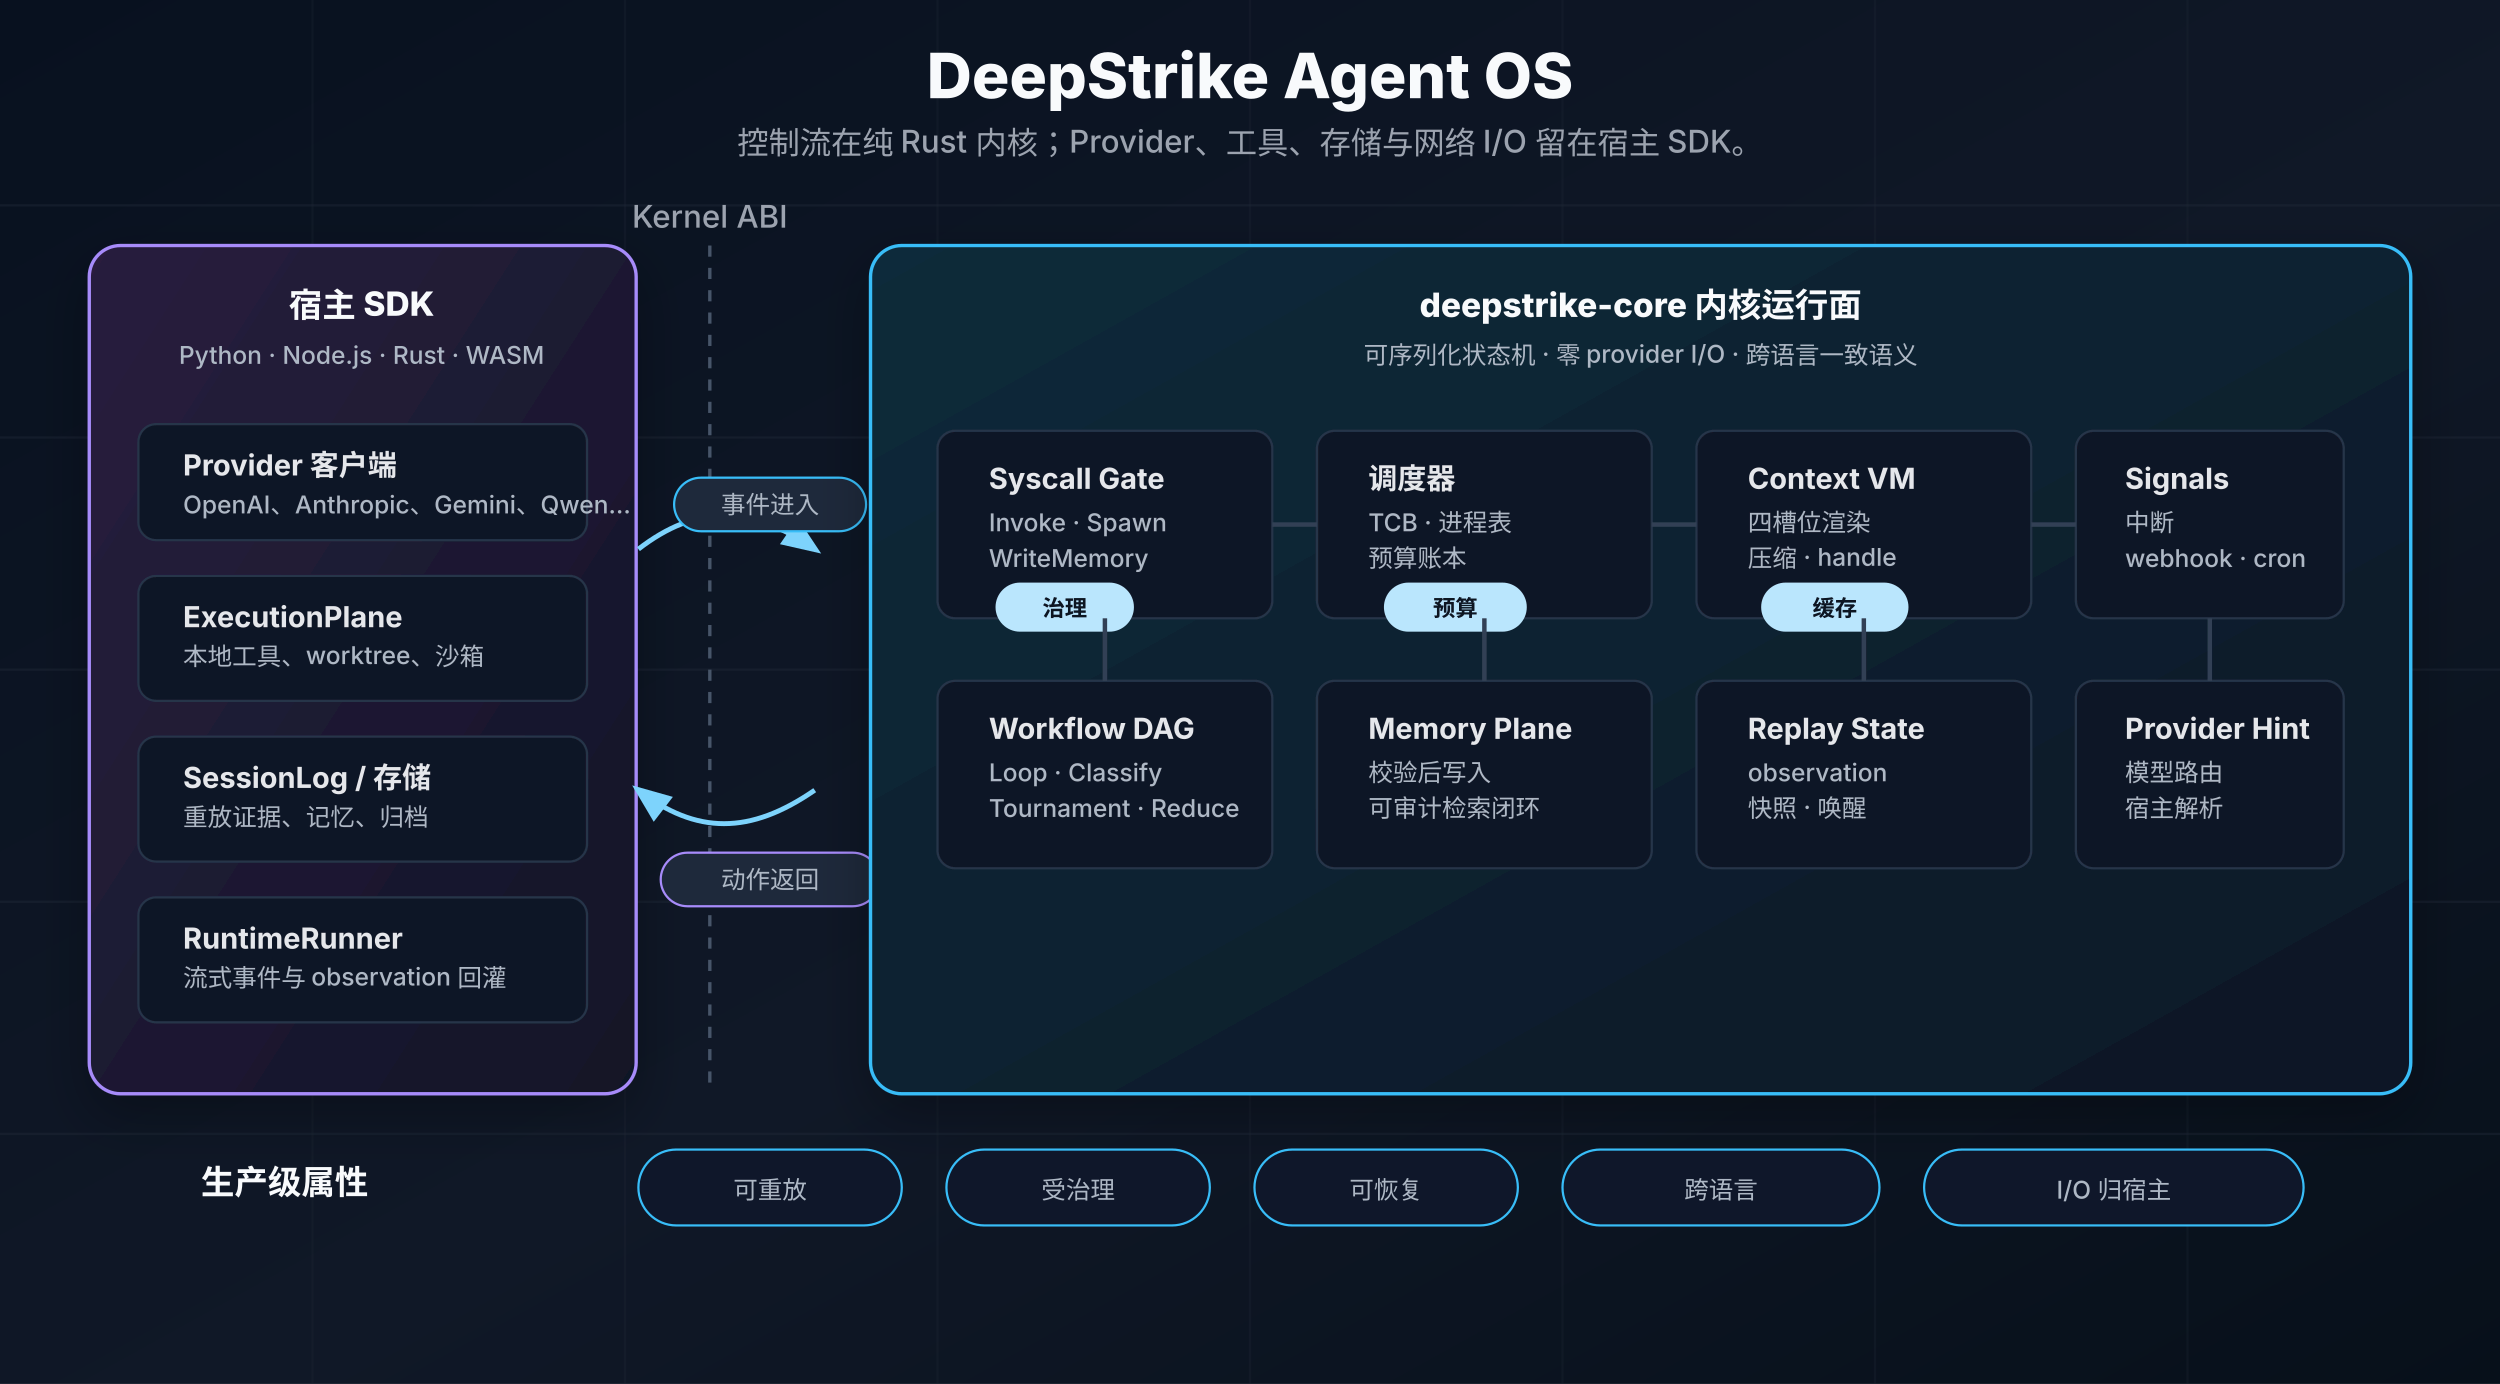
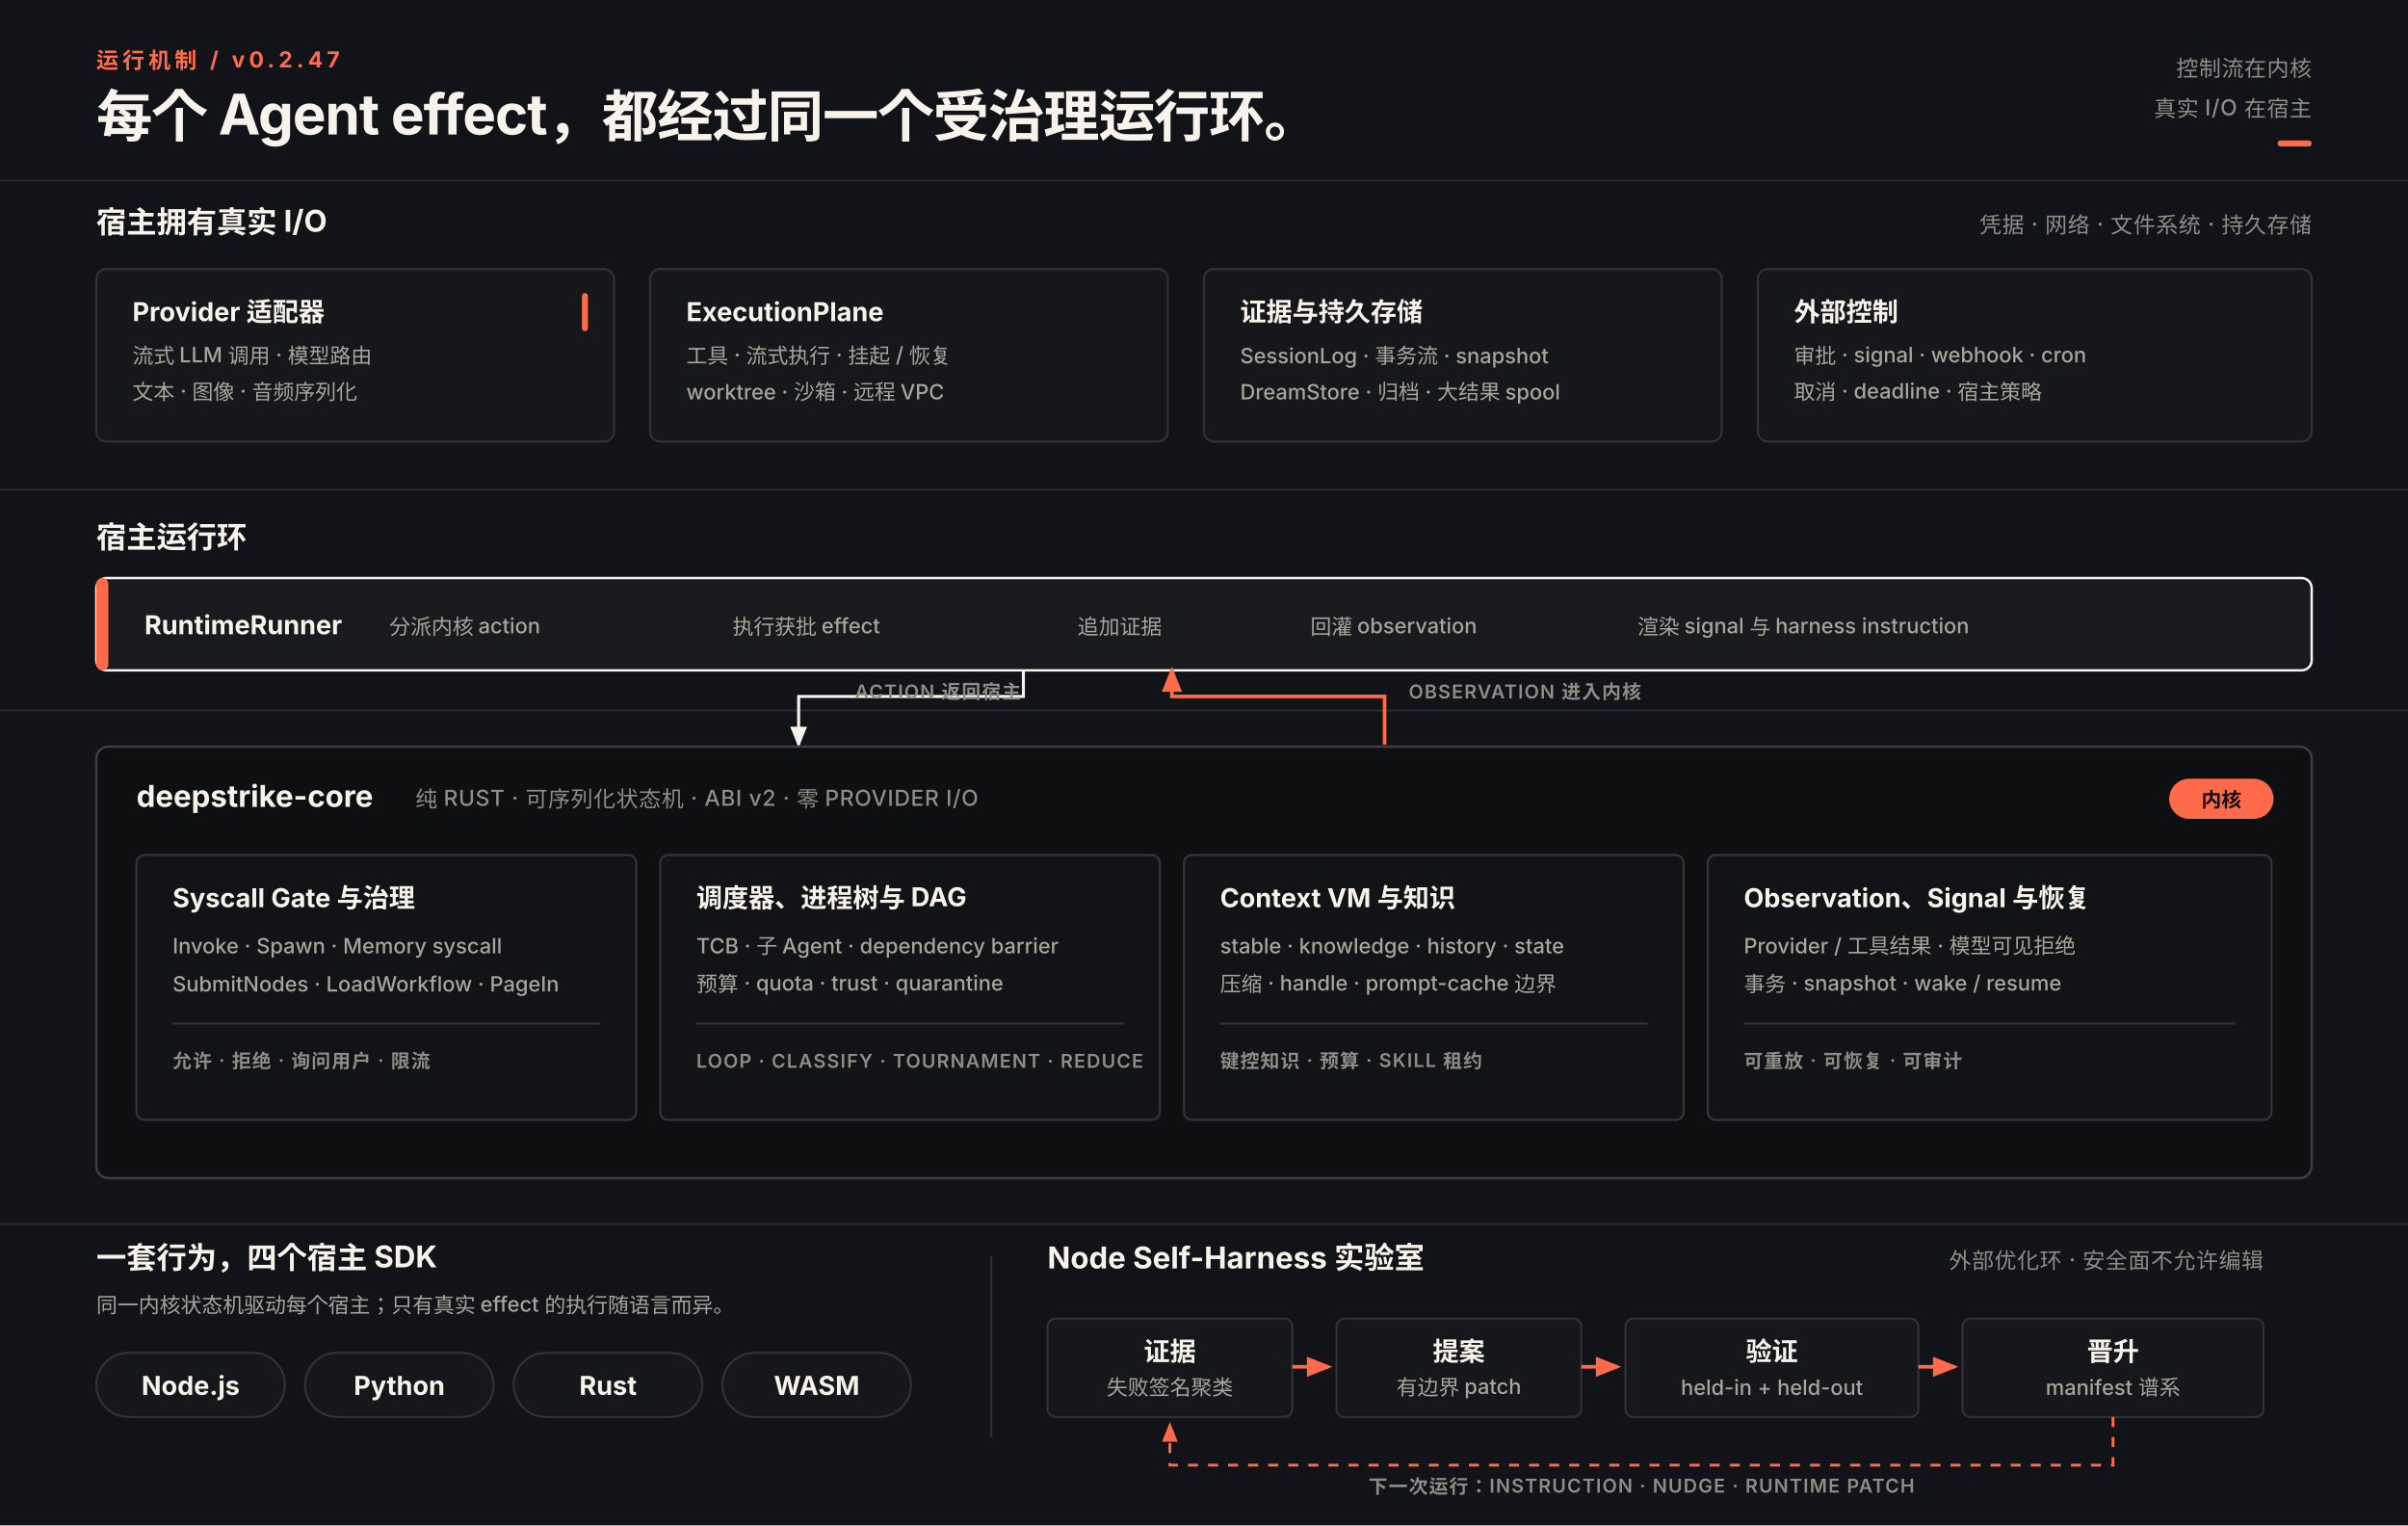
- <svg xmlns="http://www.w3.org/2000/svg" viewBox="0 0 1120 620" role="img" aria-labelledby="title desc">
+ <svg xmlns="http://www.w3.org/2000/svg" viewBox="0 0 1200 760" role="img" aria-labelledby="title desc">
  <defs>
-     <linearGradient id="bg" x1="0" y1="0" x2="1" y2="1">
-       <stop offset="0" stop-color="#08111f" />
-       <stop offset="0.55" stop-color="#101827" />
-       <stop offset="1" stop-color="#07101a" />
-     </linearGradient>
-     <linearGradient id="kernel" x1="0" y1="0" x2="1" y2="1">
-       <stop offset="0" stop-color="#102b3a" />
-       <stop offset="1" stop-color="#0e1726" />
-     </linearGradient>
-     <linearGradient id="host" x1="0" y1="0" x2="1" y2="1">
-       <stop offset="0" stop-color="#291b3e" />
-       <stop offset="1" stop-color="#111827" />
-     </linearGradient>
-     <filter id="shadow" x="-10%" y="-10%" width="120%" height="120%">
-       <feDropShadow dx="0" dy="10" stdDeviation="12" flood-color="#000000" flood-opacity="0.28" />
-     </filter>
-     <marker id="arrow" viewBox="0 0 10 10" refX="8" refY="5" markerWidth="8" markerHeight="8" orient="auto-start-reverse">
-       <path d="M 0 1 L 10 5 L 0 9 z" fill="#7dd3fc" />
+     <marker id="arrow-coral" viewBox="0 0 10 10" refX="8.5" refY="5" markerWidth="7" markerHeight="7" orient="auto-start-reverse">
+       <path d="M0 1 10 5 0 9Z" fill="#FF6B4A" />
+     </marker>
+     <marker id="arrow-ivory" viewBox="0 0 10 10" refX="8.5" refY="5" markerWidth="7" markerHeight="7" orient="auto-start-reverse">
+       <path d="M0 1 10 5 0 9Z" fill="#F7F3EA" />
    </marker>
    <style>
-       .title { font: 800 28px system-ui, -apple-system, BlinkMacSystemFont, "PingFang SC", "Microsoft YaHei", sans-serif; fill: #f8fafc; letter-spacing: 0; }
-       .subtitle { font: 500 14px system-ui, -apple-system, BlinkMacSystemFont, "PingFang SC", "Microsoft YaHei", sans-serif; fill: #9ca3af; letter-spacing: 0; }
-       .section { font: 800 15px system-ui, -apple-system, BlinkMacSystemFont, "PingFang SC", "Microsoft YaHei", sans-serif; fill: #f8fafc; letter-spacing: 0; }
-       .label { font: 700 13px system-ui, -apple-system, BlinkMacSystemFont, "PingFang SC", "Microsoft YaHei", sans-serif; fill: #e5e7eb; letter-spacing: 0; }
-       .small { font: 500 11px system-ui, -apple-system, BlinkMacSystemFont, "PingFang SC", "Microsoft YaHei", sans-serif; fill: #aeb8c5; letter-spacing: 0; }
-       .tiny { font: 700 10px system-ui, -apple-system, BlinkMacSystemFont, "PingFang SC", "Microsoft YaHei", sans-serif; fill: #0b1220; letter-spacing: 0; }
-       .card { fill: #111827; stroke: #263449; stroke-width: 1; rx: 8; }
-       .chip { fill: #bae6fd; rx: 11; }
-       .line { stroke: #7dd3fc; stroke-width: 2.2; fill: none; marker-end: url(#arrow); }
-       .dash { stroke: #475569; stroke-width: 1.5; stroke-dasharray: 5 5; }
+       text { font-family: Inter, ui-sans-serif, system-ui, -apple-system, "PingFang SC", "Microsoft YaHei", "Segoe UI", sans-serif; }
+       .eyebrow { fill: #FF6B4A; font-size: 11px; font-weight: 700; letter-spacing: 2px; }
+       .title { fill: #F7F3EA; font-size: 28px; font-weight: 700; letter-spacing: -0.5px; }
+       .subtitle { fill: #A8A49C; font-size: 13px; font-weight: 450; }
+       .band-title { fill: #F7F3EA; font-size: 15px; font-weight: 700; }
+       .band-note { fill: #8F8C86; font-size: 11px; font-weight: 500; letter-spacing: 0.3px; }
+       .card-title { fill: #F7F3EA; font-size: 13px; font-weight: 650; }
+       .card-text { fill: #A8A49C; font-size: 10.5px; font-weight: 450; }
+       .micro { fill: #8F8C86; font-size: 9.5px; font-weight: 600; letter-spacing: 0.55px; }
+       .accent { fill: #FF6B4A; }
+       .panel { fill: #15171A; stroke: #303236; stroke-width: 1; }
+       .panel-strong { fill: #191A1D; stroke: #F7F3EA; stroke-width: 1.2; }
+       .kernel-card { fill: #121316; stroke: #34363A; stroke-width: 1; }
+       .rule { stroke: #303236; stroke-width: 1; }
+       .flow { fill: none; stroke: #F7F3EA; stroke-width: 1.5; marker-end: url(#arrow-ivory); }
+       .flow-coral { fill: none; stroke: #FF6B4A; stroke-width: 1.8; marker-end: url(#arrow-coral); }
+       .flow-dash { fill: none; stroke: #FF6B4A; stroke-width: 1.4; stroke-dasharray: 5 5; marker-end: url(#arrow-coral); }
    </style>
  </defs>
-   <rect width="1120" height="620" fill="url(#bg)" />
-   <path d="M 0 92 H 1120 M 0 196 H 1120 M 0 300 H 1120 M 0 404 H 1120 M 0 508 H 1120" stroke="#1f2937" stroke-width="1" opacity="0.45" />
-   <path d="M 140 0 V 620 M 280 0 V 620 M 420 0 V 620 M 560 0 V 620 M 700 0 V 620 M 840 0 V 620 M 980 0 V 620" stroke="#1f2937" stroke-width="1" opacity="0.28" />
-   <text x="560" y="44" text-anchor="middle" class="title">DeepStrike Agent OS</text>
-   <text x="560" y="69" text-anchor="middle" class="subtitle">控制流在纯 Rust 内核；Provider、工具、存储与网络 I/O 留在宿主 SDK。</text>
-   <g filter="url(#shadow)">
-     <rect x="40" y="110" width="245" height="380" rx="14" fill="url(#host)" stroke="#a78bfa" stroke-width="1.5" />
-     <text x="162" y="142" text-anchor="middle" class="section">宿主 SDK</text>
-     <text x="162" y="163" text-anchor="middle" class="small">Python · Node.js · Rust · WASM</text>
-     <rect x="62" y="190" width="201" height="52" class="card" />
-     <text x="82" y="213" class="label">Provider 客户端</text>
-     <text x="82" y="230" class="small">OpenAI、Anthropic、Gemini、Qwen...</text>
-     <rect x="62" y="258" width="201" height="56" class="card" />
-     <text x="82" y="281" class="label">ExecutionPlane</text>
-     <text x="82" y="298" class="small">本地工具、worktree、沙箱</text>
-     <rect x="62" y="330" width="201" height="56" class="card" />
-     <text x="82" y="353" class="label">SessionLog / 存储</text>
-     <text x="82" y="370" class="small">重放证据、记忆、归档</text>
-     <rect x="62" y="402" width="201" height="56" class="card" />
-     <text x="82" y="425" class="label">RuntimeRunner</text>
-     <text x="82" y="442" class="small">流式事件与 observation 回灌</text>
+   <rect width="1200" height="760" fill="#111318" />
+   <path d="M0 90H1200M0 244H1200M0 354H1200M0 610H1200" class="rule" opacity="0.7" />
+   <text x="48" y="34" class="eyebrow">运行机制 / v0.2.47</text>
+   <text x="48" y="68" class="title">每个 Agent effect，都经过同一个受治理运行环。</text>
+   <text x="1152" y="38" text-anchor="end" class="band-note">控制流在内核</text>
+   <text x="1152" y="58" text-anchor="end" class="band-note">真实 I/O 在宿主</text>
+   <rect x="1135" y="70" width="17" height="3" rx="1.5" class="accent" />
+   <text x="48" y="116" class="band-title">宿主拥有真实 I/O</text>
+   <text x="1152" y="116" text-anchor="end" class="band-note">凭据 · 网络 · 文件系统 · 持久存储</text>
+   <g>
+     <rect x="48" y="134" width="258" height="86" rx="5" class="panel" />
+     <text x="66" y="160" class="card-title">Provider 适配器</text>
+     <text x="66" y="181" class="card-text">流式 LLM 调用 · 模型路由</text>
+     <text x="66" y="199" class="card-text">文本 · 图像 · 音频序列化</text>
+     <rect x="290" y="146" width="3" height="19" rx="1.5" class="accent" />
+     <rect x="324" y="134" width="258" height="86" rx="5" class="panel" />
+     <text x="342" y="160" class="card-title">ExecutionPlane</text>
+     <text x="342" y="181" class="card-text">工具 · 流式执行 · 挂起 / 恢复</text>
+     <text x="342" y="199" class="card-text">worktree · 沙箱 · 远程 VPC</text>
+     <rect x="600" y="134" width="258" height="86" rx="5" class="panel" />
+     <text x="618" y="160" class="card-title">证据与持久存储</text>
+     <text x="618" y="181" class="card-text">SessionLog · 事务流 · snapshot</text>
+     <text x="618" y="199" class="card-text">DreamStore · 归档 · 大结果 spool</text>
+     <rect x="876" y="134" width="276" height="86" rx="5" class="panel" />
+     <text x="894" y="160" class="card-title">外部控制</text>
+     <text x="894" y="181" class="card-text">审批 · signal · webhook · cron</text>
+     <text x="894" y="199" class="card-text">取消 · deadline · 宿主策略</text>
  </g>
+   <text x="48" y="273" class="band-title">宿主运行环</text>
+   <rect x="48" y="288" width="1104" height="46" rx="5" class="panel-strong" />
+   <rect x="48" y="288" width="6" height="46" rx="3" class="accent" />
+   <text x="72" y="316" class="card-title">RuntimeRunner</text>
+   <text x="194" y="316" class="card-text">分派内核 action</text>
+   <text x="365" y="316" class="card-text">执行获批 effect</text>
+   <text x="537" y="316" class="card-text">追加证据</text>
+   <text x="653" y="316" class="card-text">回灌 observation</text>
+   <text x="816" y="316" class="card-text">渲染 signal 与 harness instruction</text>
+   <path d="M510 334V347H398V371" class="flow" />
+   <text x="426" y="348" class="micro">ACTION 返回宿主</text>
+   <path d="M690 371V347H584V334" class="flow-coral" />
+   <text x="702" y="348" class="micro">OBSERVATION 进入内核</text>
+   <rect x="48" y="372" width="1104" height="215" rx="6" fill="#0D0F11" stroke="#3B3D41" stroke-width="1.2" />
+   <text x="68" y="402" class="band-title">deepstrike-core</text>
+   <text x="207" y="402" class="band-note">纯 RUST · 可序列化状态机 · ABI v2 · 零 PROVIDER I/O</text>
+   <rect x="1081" y="388" width="52" height="20" rx="10" fill="#FF6B4A" />
+   <text x="1107" y="402" text-anchor="middle" fill="#111318" font-size="10" font-weight="750">内核</text>
  <g>
-     <line x1="318" y1="110" x2="318" y2="490" class="dash" />
-     <text x="318" y="102" text-anchor="middle" class="subtitle">Kernel ABI</text>
-     <path d="M 286 246 C 312 226, 336 226, 365 246" class="line" />
-     <path d="M 365 354 C 336 374, 312 374, 286 354" class="line" />
-     <rect x="302" y="214" width="86" height="24" rx="12" fill="#1e293b" stroke="#38bdf8" />
-     <text x="345" y="230" text-anchor="middle" class="small">事件进入</text>
-     <rect x="296" y="382" width="98" height="24" rx="12" fill="#1e293b" stroke="#a78bfa" />
-     <text x="345" y="398" text-anchor="middle" class="small">动作返回</text>
+     <rect x="68" y="426" width="249" height="132" rx="4" class="kernel-card" />
+     <text x="86" y="452" class="card-title">Syscall Gate 与治理</text>
+     <text x="86" y="475" class="card-text">Invoke · Spawn · Memory syscall</text>
+     <text x="86" y="494" class="card-text">SubmitNodes · LoadWorkflow · PageIn</text>
+     <line x1="86" y1="510" x2="299" y2="510" class="rule" />
+     <text x="86" y="532" class="micro">允许 · 拒绝 · 询问用户 · 限流</text>
+     <rect x="329" y="426" width="249" height="132" rx="4" class="kernel-card" />
+     <text x="347" y="452" class="card-title">调度器、进程树与 DAG</text>
+     <text x="347" y="475" class="card-text">TCB · 子 Agent · dependency barrier</text>
+     <text x="347" y="494" class="card-text">预算 · quota · trust · quarantine</text>
+     <line x1="347" y1="510" x2="560" y2="510" class="rule" />
+     <text x="347" y="532" class="micro">LOOP · CLASSIFY · TOURNAMENT · REDUCE</text>
+     <rect x="590" y="426" width="249" height="132" rx="4" class="kernel-card" />
+     <text x="608" y="452" class="card-title">Context VM 与知识</text>
+     <text x="608" y="475" class="card-text">stable · knowledge · history · state</text>
+     <text x="608" y="494" class="card-text">压缩 · handle · prompt-cache 边界</text>
+     <line x1="608" y1="510" x2="821" y2="510" class="rule" />
+     <text x="608" y="532" class="micro">键控知识 · 预算 · SKILL 租约</text>
+     <rect x="851" y="426" width="281" height="132" rx="4" class="kernel-card" />
+     <text x="869" y="452" class="card-title">Observation、Signal 与恢复</text>
+     <text x="869" y="475" class="card-text">Provider / 工具结果 · 模型可见拒绝</text>
+     <text x="869" y="494" class="card-text">事务 · snapshot · wake / resume</text>
+     <line x1="869" y1="510" x2="1114" y2="510" class="rule" />
+     <text x="869" y="532" class="micro">可重放 · 可恢复 · 可审计</text>
  </g>
-   <g filter="url(#shadow)">
-     <rect x="390" y="110" width="690" height="380" rx="14" fill="url(#kernel)" stroke="#38bdf8" stroke-width="1.5" />
-     <text x="735" y="142" text-anchor="middle" class="section">deepstrike-core 内核运行面</text>
-     <text x="735" y="163" text-anchor="middle" class="small">可序列化状态机 · 零 provider I/O · 跨语言一致语义</text>
-     <rect x="420" y="193" width="150" height="84" class="card" />
-     <text x="443" y="219" class="label">Syscall Gate</text>
-     <text x="443" y="238" class="small">Invoke · Spawn</text>
-     <text x="443" y="254" class="small">WriteMemory</text>
-     <rect x="446" y="261" width="62" height="22" class="chip" />
-     <text x="477" y="276" text-anchor="middle" class="tiny">治理</text>
-     <rect x="590" y="193" width="150" height="84" class="card" />
-     <text x="613" y="219" class="label">调度器</text>
-     <text x="613" y="238" class="small">TCB · 进程表</text>
-     <text x="613" y="254" class="small">预算账本</text>
-     <rect x="620" y="261" width="64" height="22" class="chip" />
-     <text x="652" y="276" text-anchor="middle" class="tiny">预算</text>
-     <rect x="760" y="193" width="150" height="84" class="card" />
-     <text x="783" y="219" class="label">Context VM</text>
-     <text x="783" y="238" class="small">四槽位渲染</text>
-     <text x="783" y="254" class="small">压缩 · handle</text>
-     <rect x="789" y="261" width="66" height="22" class="chip" />
-     <text x="822" y="276" text-anchor="middle" class="tiny">缓存</text>
-     <rect x="930" y="193" width="120" height="84" class="card" />
-     <text x="952" y="219" class="label">Signals</text>
-     <text x="952" y="238" class="small">中断</text>
-     <text x="952" y="254" class="small">webhook · cron</text>
-     <rect x="420" y="305" width="150" height="84" class="card" />
-     <text x="443" y="331" class="label">Workflow DAG</text>
-     <text x="443" y="350" class="small">Loop · Classify</text>
-     <text x="443" y="366" class="small">Tournament · Reduce</text>
-     <rect x="590" y="305" width="150" height="84" class="card" />
-     <text x="613" y="331" class="label">Memory Plane</text>
-     <text x="613" y="350" class="small">校验后写入</text>
-     <text x="613" y="366" class="small">可审计检索闭环</text>
-     <rect x="760" y="305" width="150" height="84" class="card" />
-     <text x="783" y="331" class="label">Replay State</text>
-     <text x="783" y="350" class="small">observation</text>
-     <text x="783" y="366" class="small">快照 · 唤醒</text>
-     <rect x="930" y="305" width="120" height="84" class="card" />
-     <text x="952" y="331" class="label">Provider Hint</text>
-     <text x="952" y="350" class="small">模型路由</text>
-     <text x="952" y="366" class="small">宿主解析</text>
-     <path d="M 570 235 H 590 M 740 235 H 760 M 910 235 H 930" stroke="#334155" stroke-width="2" />
-     <path d="M 495 277 V 305 M 665 277 V 305 M 835 277 V 305 M 990 277 V 305" stroke="#334155" stroke-width="2" />
+   <text x="48" y="632" class="band-title">一套行为，四个宿主 SDK</text>
+   <text x="48" y="654" class="card-text">同一内核状态机驱动每个宿主；只有真实 effect 的执行随语言而异。</text>
+   <g>
+     <rect x="48" y="674" width="94" height="32" rx="16" class="panel" />
+     <text x="95" y="695" text-anchor="middle" class="card-title">Node.js</text>
+     <rect x="152" y="674" width="94" height="32" rx="16" class="panel" />
+     <text x="199" y="695" text-anchor="middle" class="card-title">Python</text>
+     <rect x="256" y="674" width="94" height="32" rx="16" class="panel" />
+     <text x="303" y="695" text-anchor="middle" class="card-title">Rust</text>
+     <rect x="360" y="674" width="94" height="32" rx="16" class="panel" />
+     <text x="407" y="695" text-anchor="middle" class="card-title">WASM</text>
  </g>
+   <line x1="494" y1="626" x2="494" y2="716" class="rule" />
+   <text x="522" y="632" class="band-title">Node Self-Harness 实验室</text>
+   <text x="1128" y="632" text-anchor="end" class="band-note">外部优化环 · 安全面不允许编辑</text>
  <g>
-     <text x="90" y="535" class="section">生产级属性</text>
-     <rect x="286" y="515" width="118" height="34" rx="17" fill="#0f172a" stroke="#38bdf8" />
-     <text x="345" y="537" text-anchor="middle" class="small">可重放</text>
-     <rect x="424" y="515" width="118" height="34" rx="17" fill="#0f172a" stroke="#38bdf8" />
-     <text x="483" y="537" text-anchor="middle" class="small">受治理</text>
-     <rect x="562" y="515" width="118" height="34" rx="17" fill="#0f172a" stroke="#38bdf8" />
-     <text x="621" y="537" text-anchor="middle" class="small">可恢复</text>
-     <rect x="700" y="515" width="142" height="34" rx="17" fill="#0f172a" stroke="#38bdf8" />
-     <text x="771" y="537" text-anchor="middle" class="small">跨语言</text>
-     <rect x="862" y="515" width="170" height="34" rx="17" fill="#0f172a" stroke="#38bdf8" />
-     <text x="947" y="537" text-anchor="middle" class="small">I/O 归宿主</text>
+     <rect x="522" y="657" width="122" height="49" rx="4" class="panel" />
+     <text x="583" y="678" text-anchor="middle" class="card-title">证据</text>
+     <text x="583" y="695" text-anchor="middle" class="card-text">失败签名聚类</text>
+     <rect x="666" y="657" width="122" height="49" rx="4" class="panel" />
+     <text x="727" y="678" text-anchor="middle" class="card-title">提案</text>
+     <text x="727" y="695" text-anchor="middle" class="card-text">有边界 patch</text>
+     <rect x="810" y="657" width="146" height="49" rx="4" class="panel" />
+     <text x="883" y="678" text-anchor="middle" class="card-title">验证</text>
+     <text x="883" y="695" text-anchor="middle" class="card-text">held-in + held-out</text>
+     <rect x="978" y="657" width="150" height="49" rx="4" class="panel" />
+     <text x="1053" y="678" text-anchor="middle" class="card-title">晋升</text>
+     <text x="1053" y="695" text-anchor="middle" class="card-text">manifest 谱系</text>
+     <path d="M644 681H662" class="flow-coral" />
+     <path d="M788 681H806" class="flow-coral" />
+     <path d="M956 681H974" class="flow-coral" />
+     <path d="M1053 706V730H583V710" class="flow-dash" />
+     <text x="818" y="744" text-anchor="middle" class="micro">下一次运行：INSTRUCTION · NUDGE · RUNTIME PATCH</text>
  </g>
</svg>
